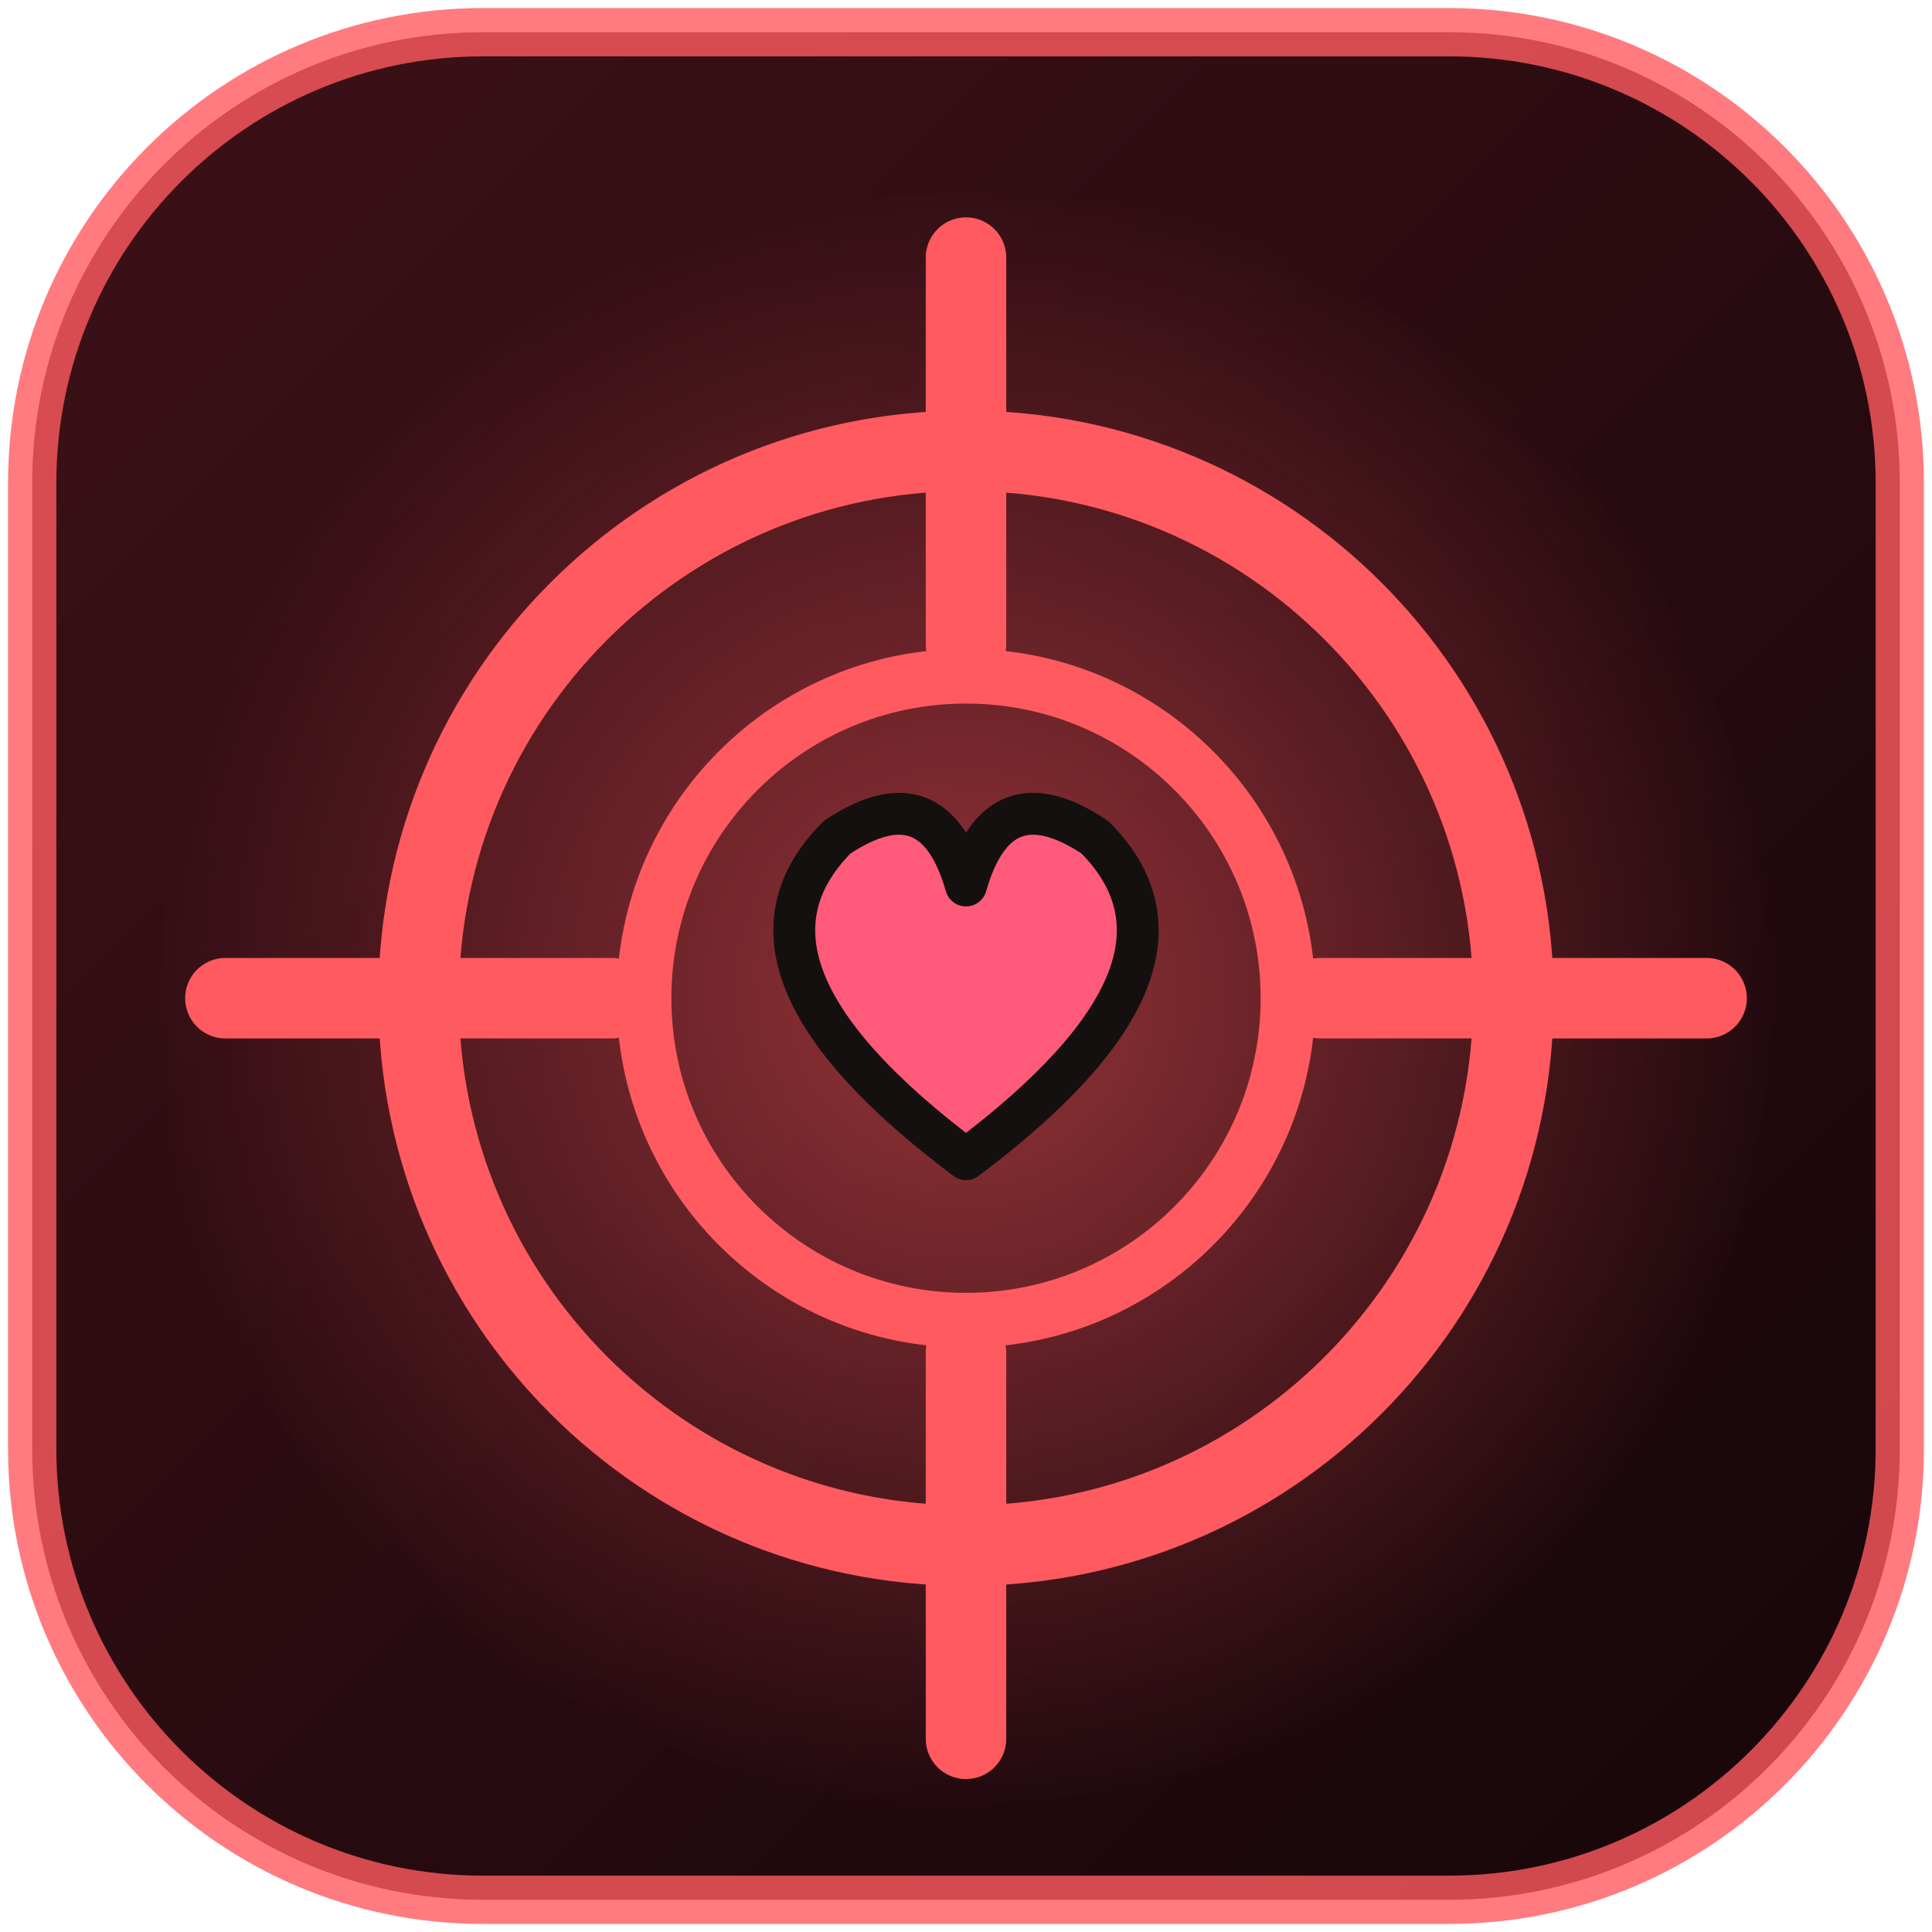
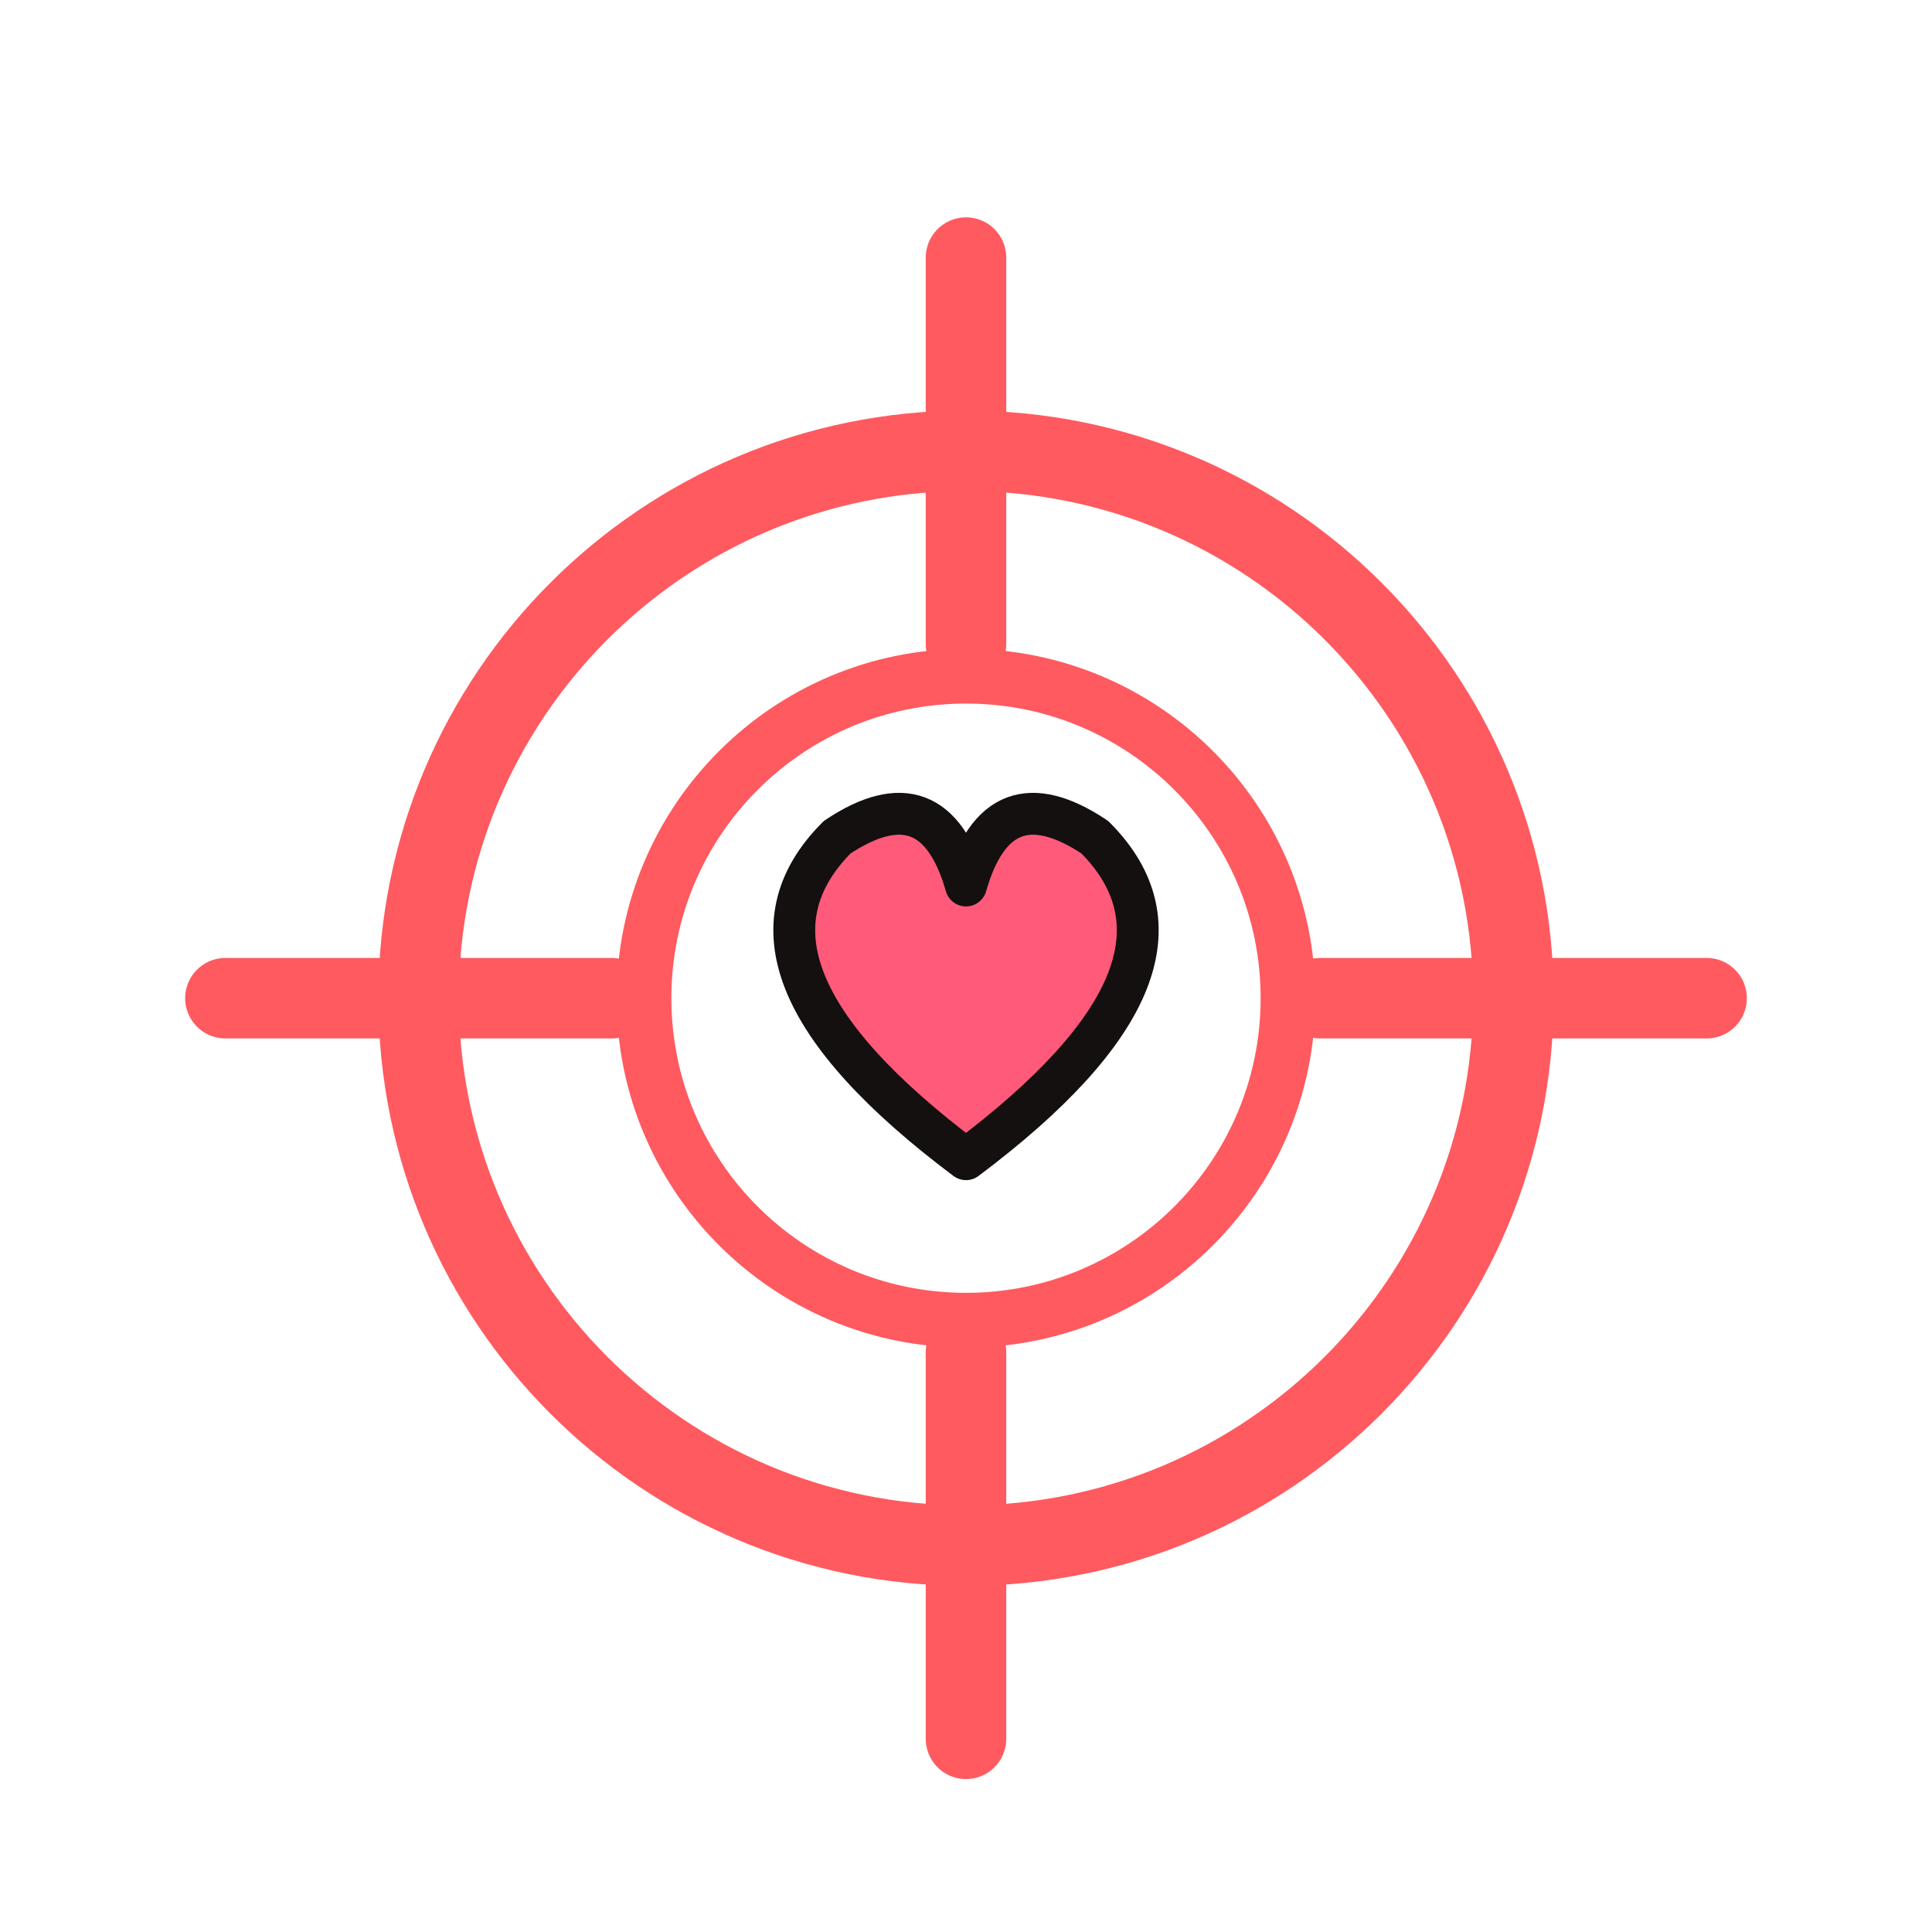
<svg xmlns="http://www.w3.org/2000/svg" viewBox="0 0 120 120">
  <defs>
    <linearGradient id="boneshot" x1="0" y1="0" x2="1" y2="1">
      <stop offset="0" stop-color="#3d1118" />
      <stop offset="1" stop-color="#16060a" />
    </linearGradient>
    <radialGradient id="goneshot" cx=".5" cy=".5" r=".5">
      <stop offset="0" stop-color="#ff5a5f" stop-opacity=".5" />
      <stop offset="1" stop-color="#ff5a5f" stop-opacity="0" />
    </radialGradient>
  </defs>
-   <rect x="2" y="2" width="116" height="116" rx="28" fill="url(#boneshot)" stroke="#ff5a5f" stroke-opacity=".8" stroke-width="3" />
-   <circle cx="60" cy="62" r="50" fill="url(#goneshot)" />
  <circle cx="60" cy="62" r="34" fill="none" stroke="#ff5a5f" stroke-width="5" />
  <circle cx="60" cy="62" r="20" fill="none" stroke="#ff5a5f" stroke-width="3.4" />
  <path d="M60 16 V40 M60 84 V108 M14 62 H38 M82 62 H106" stroke="#ff5a5f" stroke-width="5" stroke-linecap="round" />
  <path d="M60 72 Q44 60 52 52 Q58 48 60 55 Q62 48 68 52 Q76 60 60 72 Z" fill="#ff5a7a" stroke="#14100f" stroke-width="2.6" stroke-linejoin="round" />
  <text x="60" y="58" font-family="Arial Black,Arial,sans-serif" font-weight="900" font-size="0" fill="#fff4d6" stroke="#14100f" stroke-width="3" paint-order="stroke" text-anchor="middle">1</text>
</svg>
